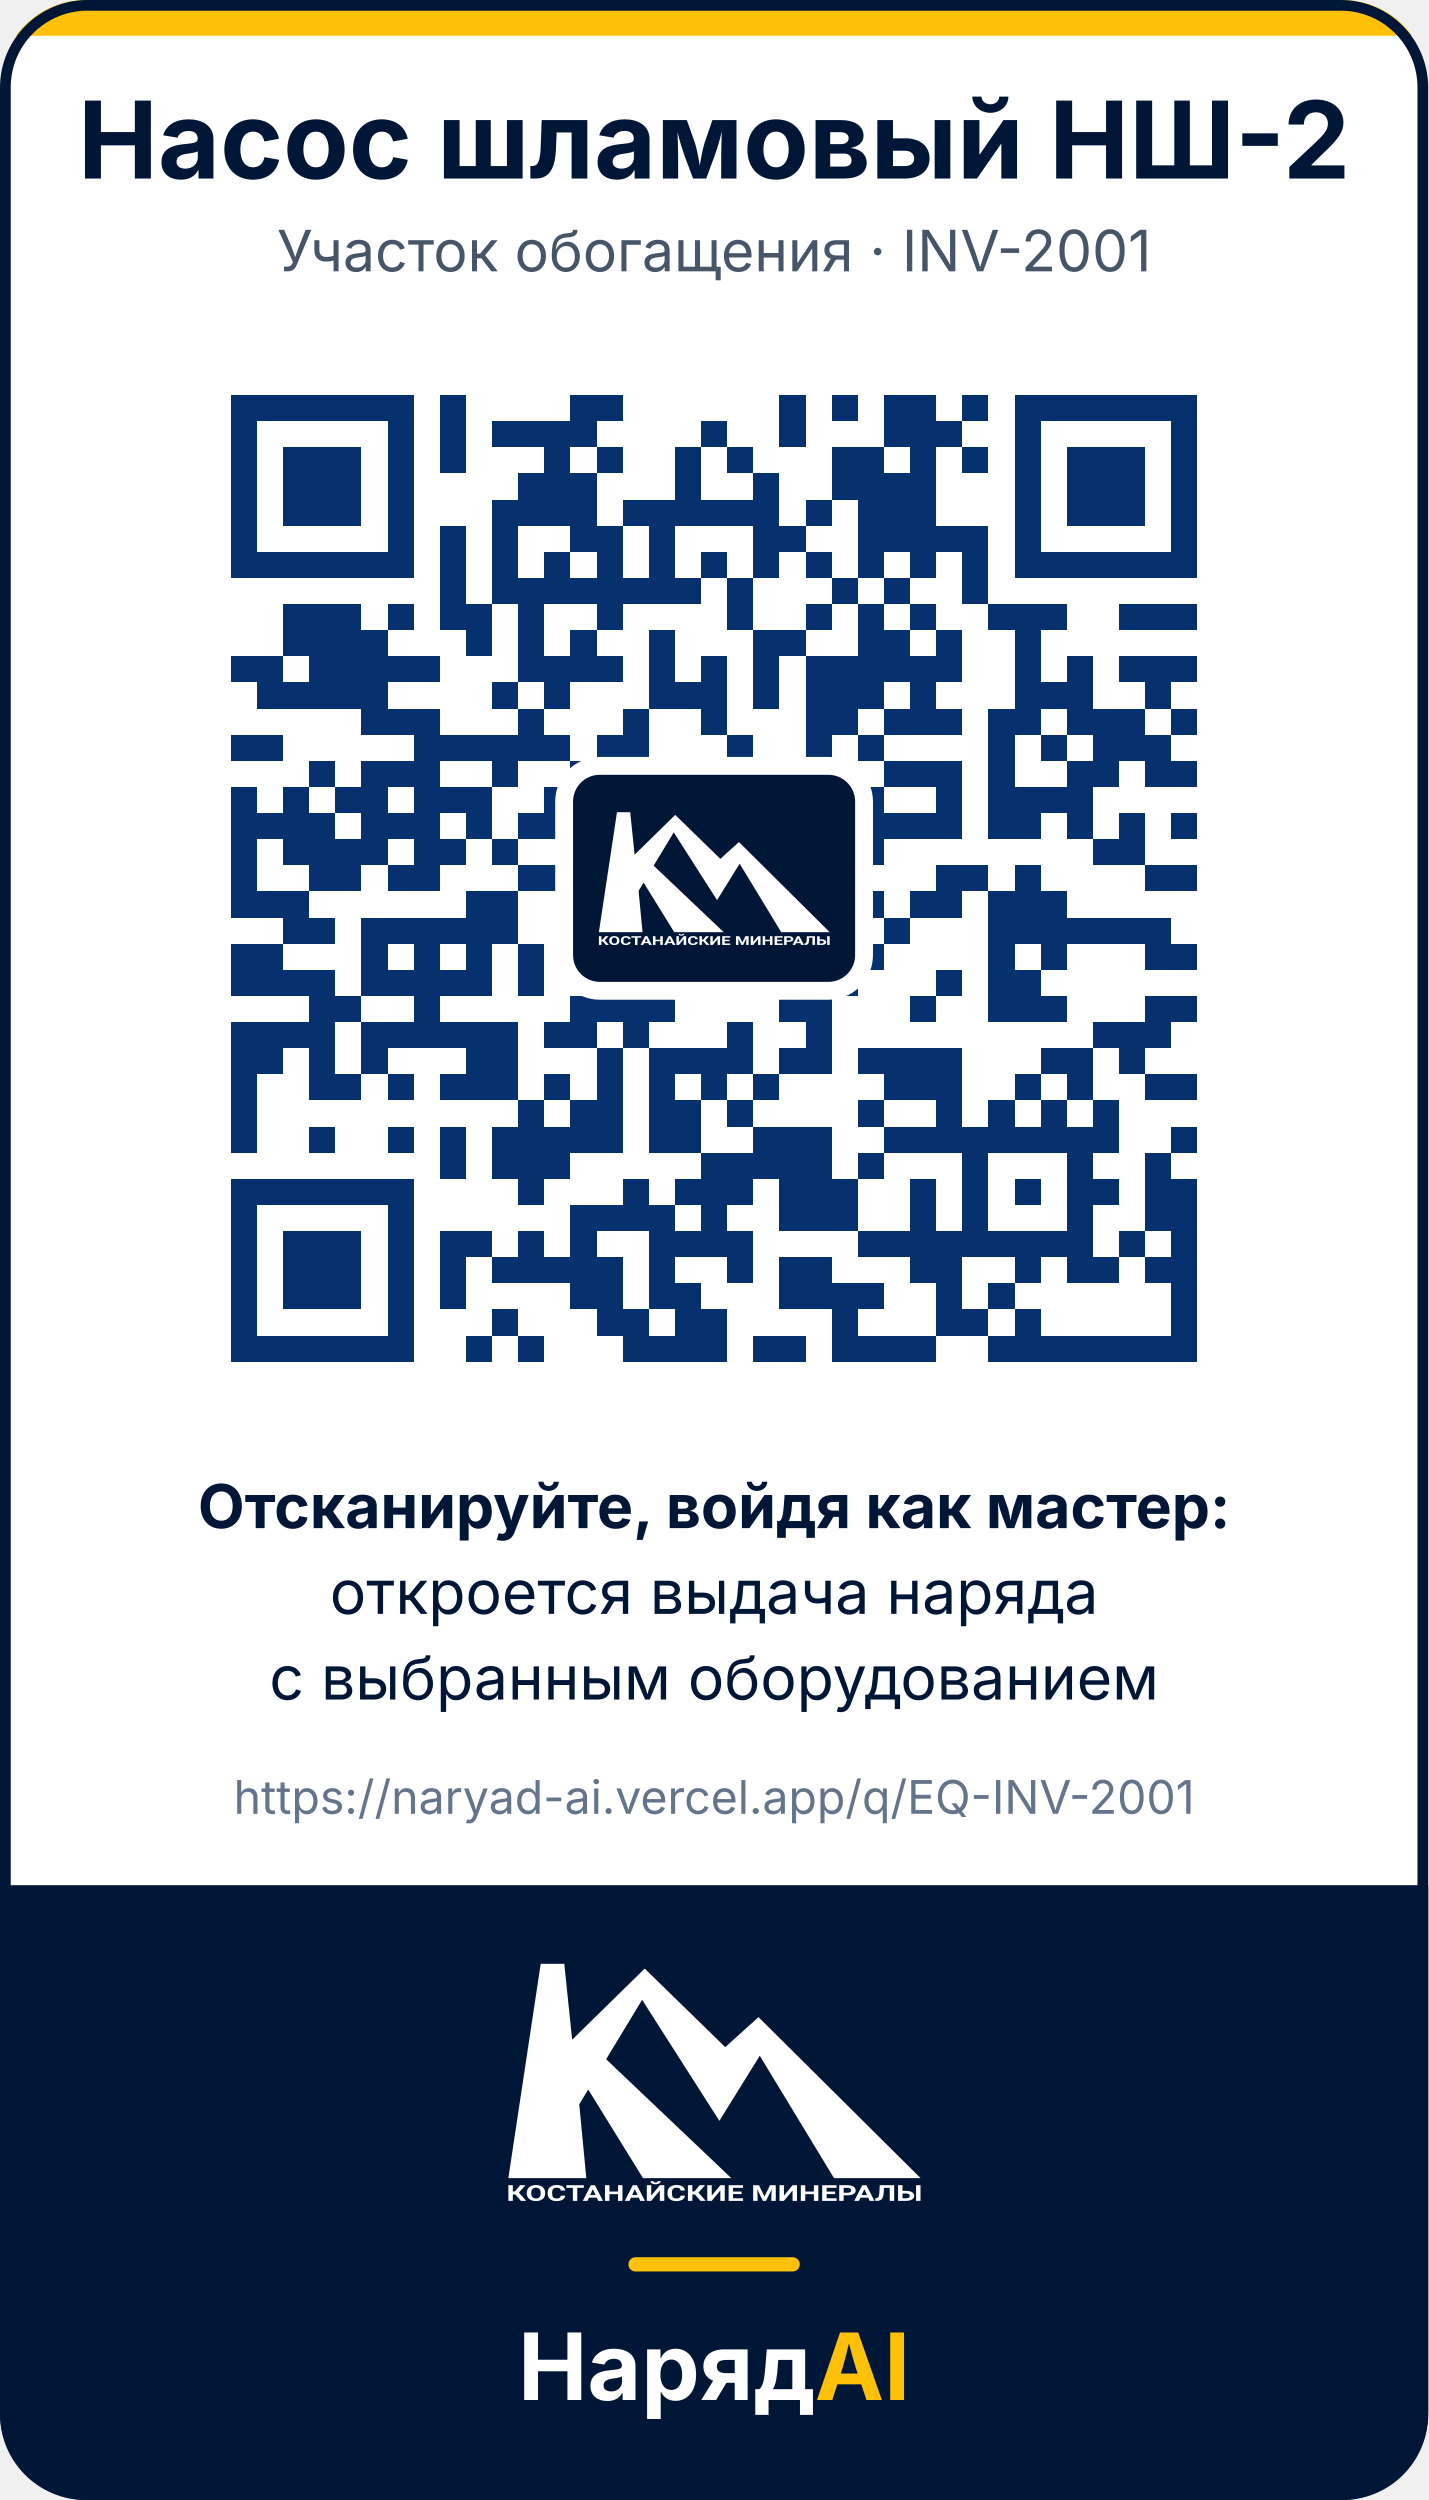
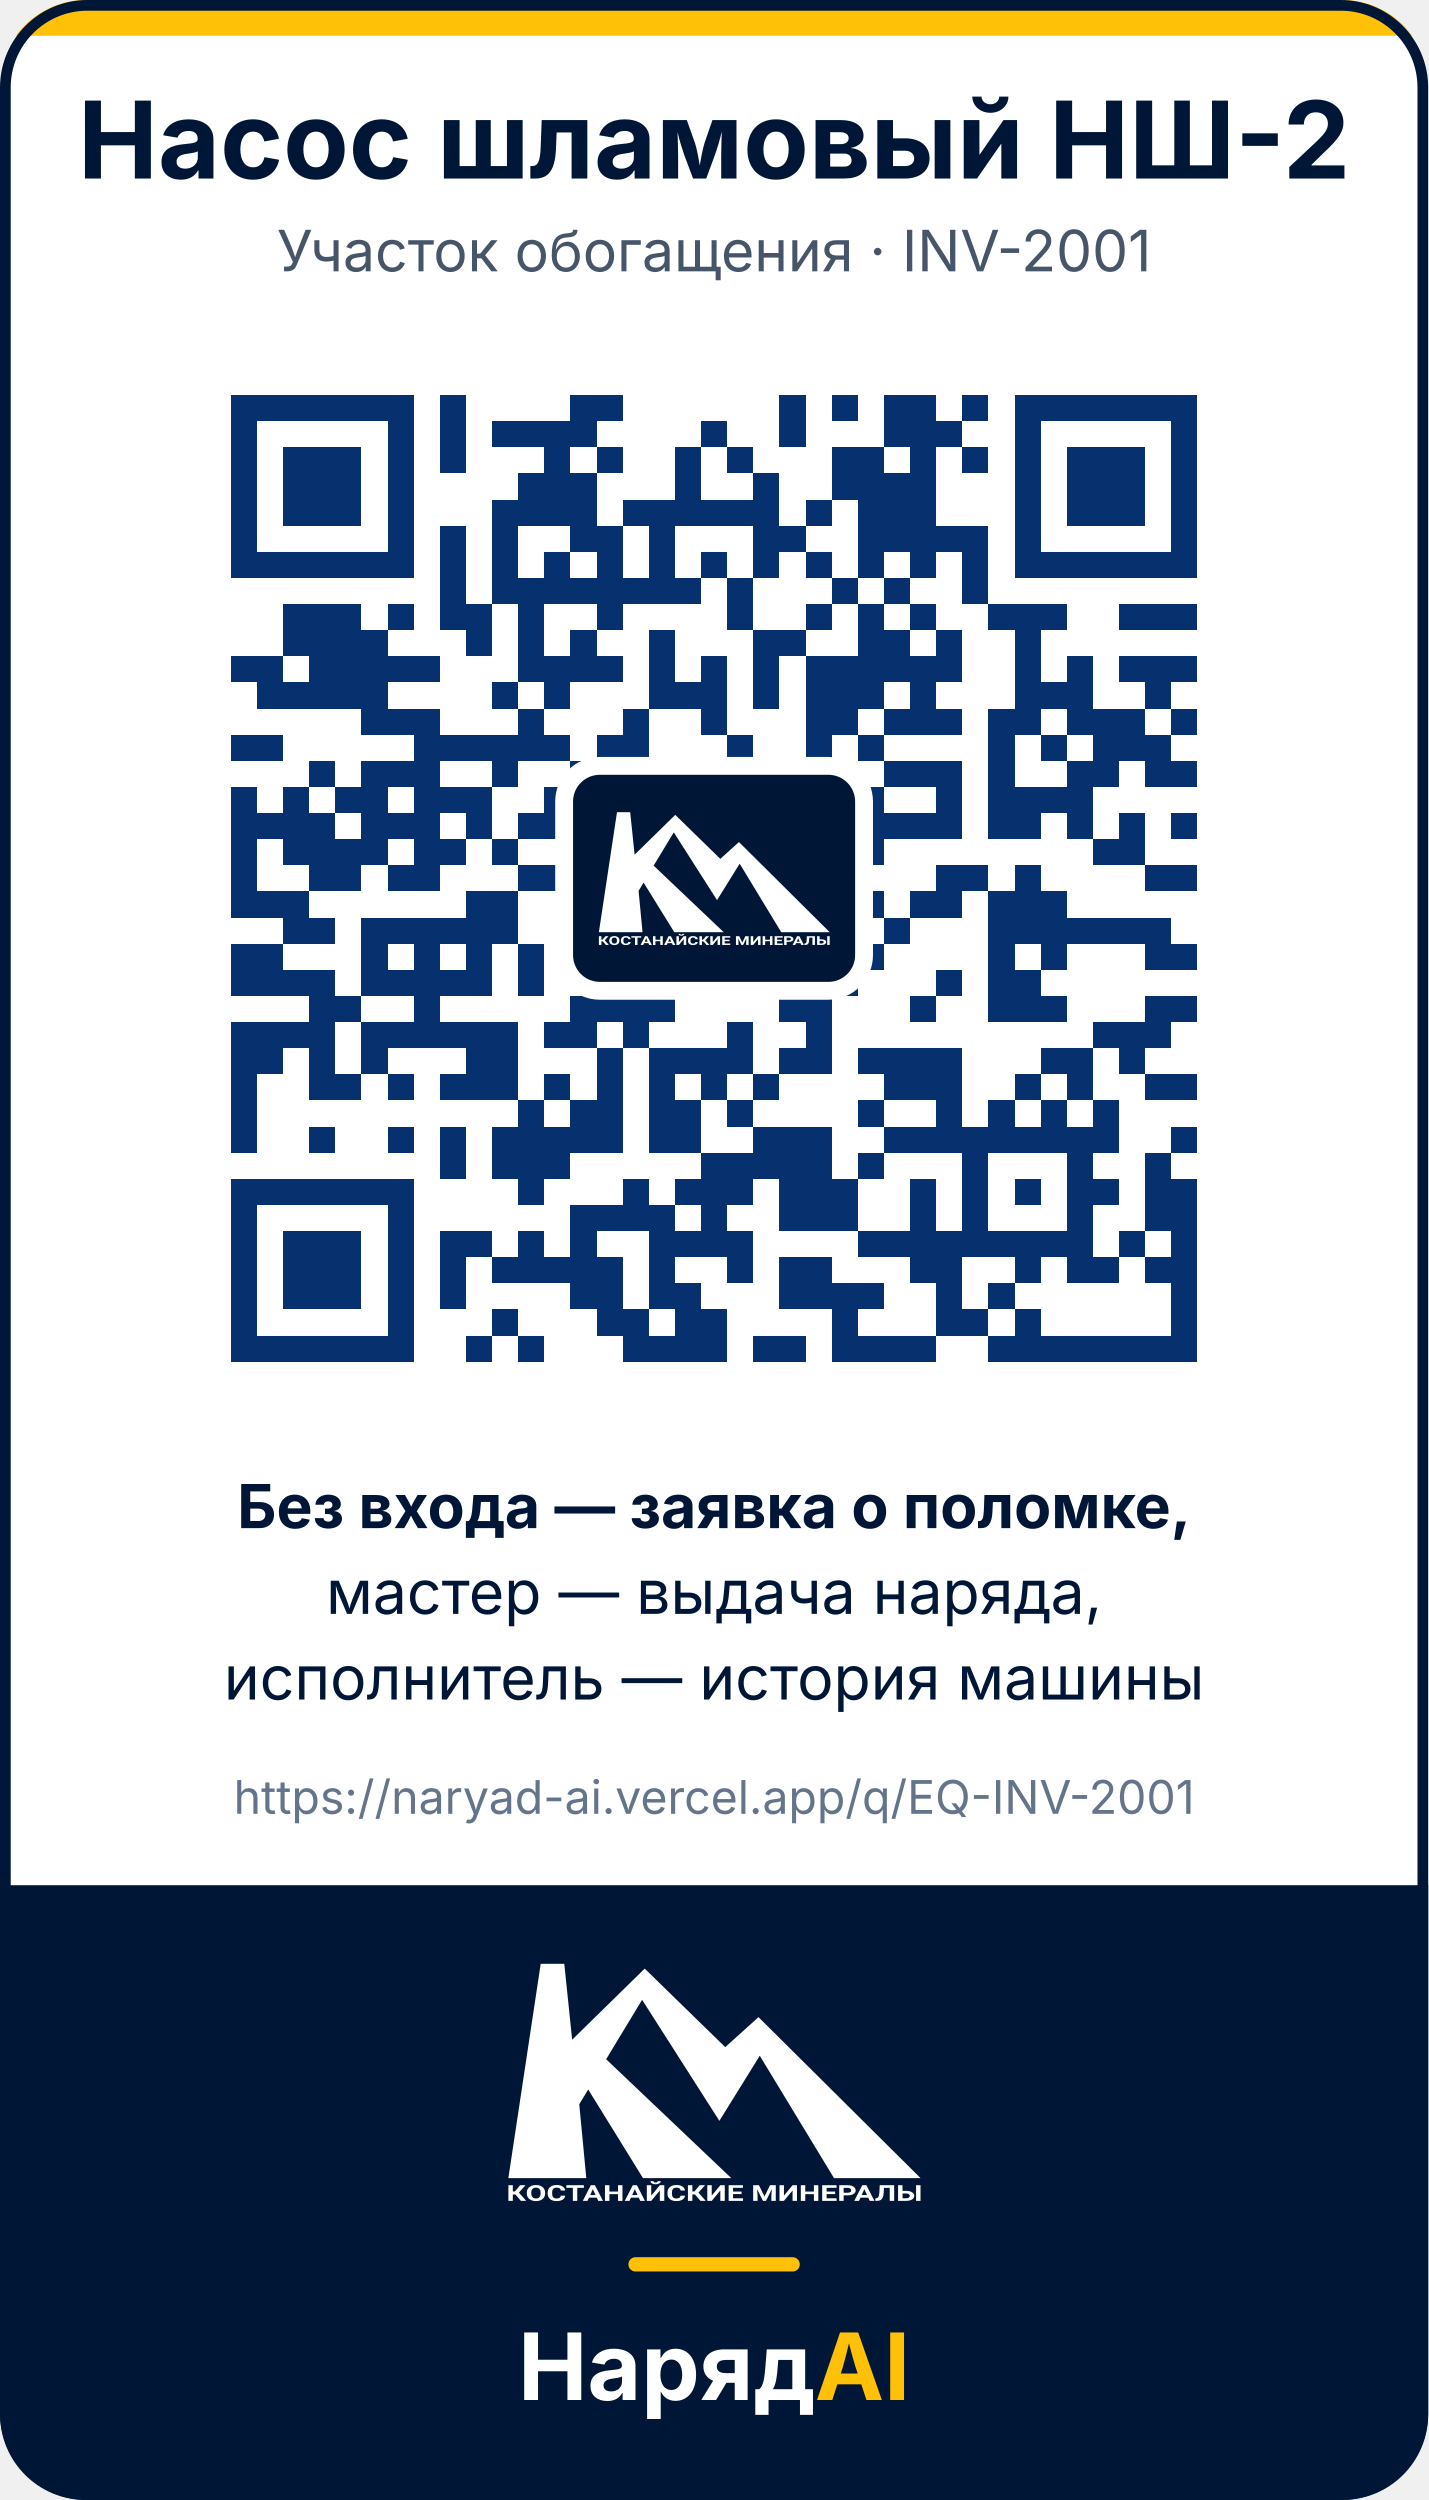
<svg xmlns="http://www.w3.org/2000/svg" width="400" height="700.189" viewBox="0 0 400 700.189" font-family="Inter, 'Segoe UI', Roboto, Arial, sans-serif">
  <defs>
    <clipPath id="card">
      <rect width="400" height="700.189" rx="24" />
    </clipPath>
  </defs>
  <rect width="400" height="700.189" rx="24" fill="#ffffff" />
  <rect width="400" height="10" fill="#ffc107" clip-path="url(#card)" />
  <text x="200" y="50" text-anchor="middle" font-size="30" font-weight="700" fill="#001636" font-family="Oswald, Inter, sans-serif">Насос шламовый НШ-2</text>
  <text x="200" y="76" text-anchor="middle" font-size="16" fill="#475569">Участок обогащения · INV-2001</text>
  <g transform="translate(50 96)">
    <rect width="300" height="300" fill="#ffffff" />
    <g transform="scale(7.317073) translate(2 2)" shape-rendering="crispEdges">
      <path d="M0 0h1v1h-1zM1 0h1v1h-1zM2 0h1v1h-1zM3 0h1v1h-1zM4 0h1v1h-1zM5 0h1v1h-1zM6 0h1v1h-1zM8 0h1v1h-1zM13 0h1v1h-1zM14 0h1v1h-1zM21 0h1v1h-1zM23 0h1v1h-1zM25 0h1v1h-1zM26 0h1v1h-1zM28 0h1v1h-1zM30 0h1v1h-1zM31 0h1v1h-1zM32 0h1v1h-1zM33 0h1v1h-1zM34 0h1v1h-1zM35 0h1v1h-1zM36 0h1v1h-1zM0 1h1v1h-1zM6 1h1v1h-1zM8 1h1v1h-1zM10 1h1v1h-1zM11 1h1v1h-1zM12 1h1v1h-1zM13 1h1v1h-1zM18 1h1v1h-1zM21 1h1v1h-1zM25 1h1v1h-1zM26 1h1v1h-1zM27 1h1v1h-1zM30 1h1v1h-1zM36 1h1v1h-1zM0 2h1v1h-1zM2 2h1v1h-1zM3 2h1v1h-1zM4 2h1v1h-1zM6 2h1v1h-1zM8 2h1v1h-1zM12 2h1v1h-1zM14 2h1v1h-1zM17 2h1v1h-1zM19 2h1v1h-1zM23 2h1v1h-1zM24 2h1v1h-1zM26 2h1v1h-1zM28 2h1v1h-1zM30 2h1v1h-1zM32 2h1v1h-1zM33 2h1v1h-1zM34 2h1v1h-1zM36 2h1v1h-1zM0 3h1v1h-1zM2 3h1v1h-1zM3 3h1v1h-1zM4 3h1v1h-1zM6 3h1v1h-1zM11 3h1v1h-1zM12 3h1v1h-1zM13 3h1v1h-1zM17 3h1v1h-1zM20 3h1v1h-1zM23 3h1v1h-1zM24 3h1v1h-1zM25 3h1v1h-1zM26 3h1v1h-1zM30 3h1v1h-1zM32 3h1v1h-1zM33 3h1v1h-1zM34 3h1v1h-1zM36 3h1v1h-1zM0 4h1v1h-1zM2 4h1v1h-1zM3 4h1v1h-1zM4 4h1v1h-1zM6 4h1v1h-1zM10 4h1v1h-1zM11 4h1v1h-1zM12 4h1v1h-1zM13 4h1v1h-1zM15 4h1v1h-1zM16 4h1v1h-1zM17 4h1v1h-1zM18 4h1v1h-1zM19 4h1v1h-1zM20 4h1v1h-1zM22 4h1v1h-1zM24 4h1v1h-1zM25 4h1v1h-1zM26 4h1v1h-1zM30 4h1v1h-1zM32 4h1v1h-1zM33 4h1v1h-1zM34 4h1v1h-1zM36 4h1v1h-1zM0 5h1v1h-1zM6 5h1v1h-1zM8 5h1v1h-1zM10 5h1v1h-1zM13 5h1v1h-1zM14 5h1v1h-1zM16 5h1v1h-1zM20 5h1v1h-1zM21 5h1v1h-1zM24 5h1v1h-1zM25 5h1v1h-1zM26 5h1v1h-1zM27 5h1v1h-1zM28 5h1v1h-1zM30 5h1v1h-1zM36 5h1v1h-1zM0 6h1v1h-1zM1 6h1v1h-1zM2 6h1v1h-1zM3 6h1v1h-1zM4 6h1v1h-1zM5 6h1v1h-1zM6 6h1v1h-1zM8 6h1v1h-1zM10 6h1v1h-1zM12 6h1v1h-1zM14 6h1v1h-1zM16 6h1v1h-1zM18 6h1v1h-1zM20 6h1v1h-1zM22 6h1v1h-1zM24 6h1v1h-1zM26 6h1v1h-1zM28 6h1v1h-1zM30 6h1v1h-1zM31 6h1v1h-1zM32 6h1v1h-1zM33 6h1v1h-1zM34 6h1v1h-1zM35 6h1v1h-1zM36 6h1v1h-1zM8 7h1v1h-1zM10 7h1v1h-1zM11 7h1v1h-1zM12 7h1v1h-1zM13 7h1v1h-1zM14 7h1v1h-1zM15 7h1v1h-1zM16 7h1v1h-1zM17 7h1v1h-1zM19 7h1v1h-1zM23 7h1v1h-1zM25 7h1v1h-1zM28 7h1v1h-1zM2 8h1v1h-1zM3 8h1v1h-1zM4 8h1v1h-1zM6 8h1v1h-1zM8 8h1v1h-1zM9 8h1v1h-1zM11 8h1v1h-1zM14 8h1v1h-1zM19 8h1v1h-1zM22 8h1v1h-1zM24 8h1v1h-1zM26 8h1v1h-1zM29 8h1v1h-1zM30 8h1v1h-1zM31 8h1v1h-1zM34 8h1v1h-1zM35 8h1v1h-1zM36 8h1v1h-1zM2 9h1v1h-1zM3 9h1v1h-1zM4 9h1v1h-1zM5 9h1v1h-1zM9 9h1v1h-1zM11 9h1v1h-1zM13 9h1v1h-1zM16 9h1v1h-1zM20 9h1v1h-1zM21 9h1v1h-1zM24 9h1v1h-1zM25 9h1v1h-1zM27 9h1v1h-1zM30 9h1v1h-1zM0 10h1v1h-1zM1 10h1v1h-1zM3 10h1v1h-1zM4 10h1v1h-1zM5 10h1v1h-1zM6 10h1v1h-1zM7 10h1v1h-1zM11 10h1v1h-1zM12 10h1v1h-1zM13 10h1v1h-1zM14 10h1v1h-1zM16 10h1v1h-1zM18 10h1v1h-1zM20 10h1v1h-1zM22 10h1v1h-1zM23 10h1v1h-1zM24 10h1v1h-1zM25 10h1v1h-1zM26 10h1v1h-1zM27 10h1v1h-1zM30 10h1v1h-1zM32 10h1v1h-1zM34 10h1v1h-1zM35 10h1v1h-1zM36 10h1v1h-1zM1 11h1v1h-1zM2 11h1v1h-1zM3 11h1v1h-1zM4 11h1v1h-1zM5 11h1v1h-1zM10 11h1v1h-1zM12 11h1v1h-1zM16 11h1v1h-1zM17 11h1v1h-1zM18 11h1v1h-1zM20 11h1v1h-1zM22 11h1v1h-1zM23 11h1v1h-1zM24 11h1v1h-1zM26 11h1v1h-1zM30 11h1v1h-1zM31 11h1v1h-1zM32 11h1v1h-1zM35 11h1v1h-1zM5 12h1v1h-1zM6 12h1v1h-1zM7 12h1v1h-1zM11 12h1v1h-1zM15 12h1v1h-1zM18 12h1v1h-1zM22 12h1v1h-1zM23 12h1v1h-1zM25 12h1v1h-1zM26 12h1v1h-1zM27 12h1v1h-1zM29 12h1v1h-1zM30 12h1v1h-1zM32 12h1v1h-1zM33 12h1v1h-1zM34 12h1v1h-1zM36 12h1v1h-1zM0 13h1v1h-1zM1 13h1v1h-1zM7 13h1v1h-1zM8 13h1v1h-1zM9 13h1v1h-1zM10 13h1v1h-1zM11 13h1v1h-1zM12 13h1v1h-1zM14 13h1v1h-1zM15 13h1v1h-1zM19 13h1v1h-1zM22 13h1v1h-1zM24 13h1v1h-1zM29 13h1v1h-1zM31 13h1v1h-1zM33 13h1v1h-1zM34 13h1v1h-1zM35 13h1v1h-1zM3 14h1v1h-1zM5 14h1v1h-1zM6 14h1v1h-1zM7 14h1v1h-1zM10 14h1v1h-1zM13 14h1v1h-1zM18 14h1v1h-1zM19 14h1v1h-1zM20 14h1v1h-1zM21 14h1v1h-1zM22 14h1v1h-1zM25 14h1v1h-1zM26 14h1v1h-1zM27 14h1v1h-1zM29 14h1v1h-1zM32 14h1v1h-1zM33 14h1v1h-1zM35 14h1v1h-1zM36 14h1v1h-1zM0 15h1v1h-1zM2 15h1v1h-1zM4 15h1v1h-1zM5 15h1v1h-1zM7 15h1v1h-1zM8 15h1v1h-1zM9 15h1v1h-1zM12 15h1v1h-1zM13 15h1v1h-1zM16 15h1v1h-1zM17 15h1v1h-1zM22 15h1v1h-1zM23 15h1v1h-1zM24 15h1v1h-1zM27 15h1v1h-1zM29 15h1v1h-1zM30 15h1v1h-1zM31 15h1v1h-1zM32 15h1v1h-1zM0 16h1v1h-1zM1 16h1v1h-1zM2 16h1v1h-1zM3 16h1v1h-1zM5 16h1v1h-1zM6 16h1v1h-1zM7 16h1v1h-1zM9 16h1v1h-1zM11 16h1v1h-1zM12 16h1v1h-1zM13 16h1v1h-1zM15 16h1v1h-1zM16 16h1v1h-1zM19 16h1v1h-1zM20 16h1v1h-1zM21 16h1v1h-1zM24 16h1v1h-1zM25 16h1v1h-1zM26 16h1v1h-1zM27 16h1v1h-1zM29 16h1v1h-1zM30 16h1v1h-1zM32 16h1v1h-1zM34 16h1v1h-1zM36 16h1v1h-1zM0 17h1v1h-1zM2 17h1v1h-1zM3 17h1v1h-1zM4 17h1v1h-1zM5 17h1v1h-1zM7 17h1v1h-1zM8 17h1v1h-1zM10 17h1v1h-1zM15 17h1v1h-1zM16 17h1v1h-1zM17 17h1v1h-1zM20 17h1v1h-1zM22 17h1v1h-1zM24 17h1v1h-1zM33 17h1v1h-1zM34 17h1v1h-1zM0 18h1v1h-1zM3 18h1v1h-1zM4 18h1v1h-1zM6 18h1v1h-1zM7 18h1v1h-1zM11 18h1v1h-1zM12 18h1v1h-1zM13 18h1v1h-1zM16 18h1v1h-1zM22 18h1v1h-1zM27 18h1v1h-1zM28 18h1v1h-1zM30 18h1v1h-1zM35 18h1v1h-1zM36 18h1v1h-1zM0 19h1v1h-1zM1 19h1v1h-1zM2 19h1v1h-1zM9 19h1v1h-1zM10 19h1v1h-1zM14 19h1v1h-1zM16 19h1v1h-1zM19 19h1v1h-1zM20 19h1v1h-1zM22 19h1v1h-1zM24 19h1v1h-1zM26 19h1v1h-1zM27 19h1v1h-1zM29 19h1v1h-1zM30 19h1v1h-1zM31 19h1v1h-1zM2 20h1v1h-1zM3 20h1v1h-1zM5 20h1v1h-1zM6 20h1v1h-1zM7 20h1v1h-1zM8 20h1v1h-1zM9 20h1v1h-1zM10 20h1v1h-1zM13 20h1v1h-1zM14 20h1v1h-1zM17 20h1v1h-1zM18 20h1v1h-1zM20 20h1v1h-1zM21 20h1v1h-1zM23 20h1v1h-1zM25 20h1v1h-1zM29 20h1v1h-1zM30 20h1v1h-1zM31 20h1v1h-1zM32 20h1v1h-1zM33 20h1v1h-1zM34 20h1v1h-1zM35 20h1v1h-1zM0 21h1v1h-1zM1 21h1v1h-1zM5 21h1v1h-1zM7 21h1v1h-1zM9 21h1v1h-1zM11 21h1v1h-1zM15 21h1v1h-1zM16 21h1v1h-1zM17 21h1v1h-1zM19 21h1v1h-1zM20 21h1v1h-1zM24 21h1v1h-1zM29 21h1v1h-1zM31 21h1v1h-1zM35 21h1v1h-1zM36 21h1v1h-1zM0 22h1v1h-1zM1 22h1v1h-1zM2 22h1v1h-1zM3 22h1v1h-1zM5 22h1v1h-1zM6 22h1v1h-1zM7 22h1v1h-1zM8 22h1v1h-1zM9 22h1v1h-1zM11 22h1v1h-1zM16 22h1v1h-1zM18 22h1v1h-1zM20 22h1v1h-1zM21 22h1v1h-1zM23 22h1v1h-1zM27 22h1v1h-1zM29 22h1v1h-1zM30 22h1v1h-1zM3 23h1v1h-1zM4 23h1v1h-1zM7 23h1v1h-1zM13 23h1v1h-1zM14 23h1v1h-1zM15 23h1v1h-1zM16 23h1v1h-1zM21 23h1v1h-1zM22 23h1v1h-1zM26 23h1v1h-1zM29 23h1v1h-1zM30 23h1v1h-1zM31 23h1v1h-1zM35 23h1v1h-1zM36 23h1v1h-1zM0 24h1v1h-1zM1 24h1v1h-1zM2 24h1v1h-1zM3 24h1v1h-1zM5 24h1v1h-1zM6 24h1v1h-1zM7 24h1v1h-1zM8 24h1v1h-1zM9 24h1v1h-1zM10 24h1v1h-1zM12 24h1v1h-1zM13 24h1v1h-1zM15 24h1v1h-1zM19 24h1v1h-1zM22 24h1v1h-1zM33 24h1v1h-1zM34 24h1v1h-1zM35 24h1v1h-1zM0 25h1v1h-1zM1 25h1v1h-1zM3 25h1v1h-1zM5 25h1v1h-1zM9 25h1v1h-1zM10 25h1v1h-1zM14 25h1v1h-1zM16 25h1v1h-1zM17 25h1v1h-1zM18 25h1v1h-1zM19 25h1v1h-1zM21 25h1v1h-1zM22 25h1v1h-1zM24 25h1v1h-1zM25 25h1v1h-1zM26 25h1v1h-1zM27 25h1v1h-1zM31 25h1v1h-1zM32 25h1v1h-1zM34 25h1v1h-1zM0 26h1v1h-1zM3 26h1v1h-1zM4 26h1v1h-1zM6 26h1v1h-1zM8 26h1v1h-1zM9 26h1v1h-1zM10 26h1v1h-1zM12 26h1v1h-1zM14 26h1v1h-1zM16 26h1v1h-1zM18 26h1v1h-1zM20 26h1v1h-1zM25 26h1v1h-1zM26 26h1v1h-1zM27 26h1v1h-1zM30 26h1v1h-1zM32 26h1v1h-1zM35 26h1v1h-1zM36 26h1v1h-1zM0 27h1v1h-1zM11 27h1v1h-1zM13 27h1v1h-1zM14 27h1v1h-1zM16 27h1v1h-1zM17 27h1v1h-1zM19 27h1v1h-1zM24 27h1v1h-1zM27 27h1v1h-1zM29 27h1v1h-1zM31 27h1v1h-1zM33 27h1v1h-1zM0 28h1v1h-1zM3 28h1v1h-1zM6 28h1v1h-1zM8 28h1v1h-1zM10 28h1v1h-1zM11 28h1v1h-1zM12 28h1v1h-1zM13 28h1v1h-1zM14 28h1v1h-1zM16 28h1v1h-1zM17 28h1v1h-1zM20 28h1v1h-1zM21 28h1v1h-1zM22 28h1v1h-1zM25 28h1v1h-1zM26 28h1v1h-1zM27 28h1v1h-1zM28 28h1v1h-1zM29 28h1v1h-1zM30 28h1v1h-1zM31 28h1v1h-1zM32 28h1v1h-1zM33 28h1v1h-1zM36 28h1v1h-1zM8 29h1v1h-1zM10 29h1v1h-1zM11 29h1v1h-1zM12 29h1v1h-1zM18 29h1v1h-1zM19 29h1v1h-1zM20 29h1v1h-1zM21 29h1v1h-1zM22 29h1v1h-1zM24 29h1v1h-1zM28 29h1v1h-1zM32 29h1v1h-1zM35 29h1v1h-1zM0 30h1v1h-1zM1 30h1v1h-1zM2 30h1v1h-1zM3 30h1v1h-1zM4 30h1v1h-1zM5 30h1v1h-1zM6 30h1v1h-1zM11 30h1v1h-1zM15 30h1v1h-1zM17 30h1v1h-1zM18 30h1v1h-1zM19 30h1v1h-1zM21 30h1v1h-1zM22 30h1v1h-1zM23 30h1v1h-1zM26 30h1v1h-1zM28 30h1v1h-1zM30 30h1v1h-1zM32 30h1v1h-1zM33 30h1v1h-1zM35 30h1v1h-1zM36 30h1v1h-1zM0 31h1v1h-1zM6 31h1v1h-1zM13 31h1v1h-1zM14 31h1v1h-1zM15 31h1v1h-1zM16 31h1v1h-1zM18 31h1v1h-1zM21 31h1v1h-1zM22 31h1v1h-1zM23 31h1v1h-1zM26 31h1v1h-1zM28 31h1v1h-1zM32 31h1v1h-1zM35 31h1v1h-1zM36 31h1v1h-1zM0 32h1v1h-1zM2 32h1v1h-1zM3 32h1v1h-1zM4 32h1v1h-1zM6 32h1v1h-1zM8 32h1v1h-1zM9 32h1v1h-1zM11 32h1v1h-1zM13 32h1v1h-1zM16 32h1v1h-1zM17 32h1v1h-1zM18 32h1v1h-1zM19 32h1v1h-1zM24 32h1v1h-1zM25 32h1v1h-1zM26 32h1v1h-1zM27 32h1v1h-1zM28 32h1v1h-1zM29 32h1v1h-1zM30 32h1v1h-1zM31 32h1v1h-1zM32 32h1v1h-1zM34 32h1v1h-1zM36 32h1v1h-1zM0 33h1v1h-1zM2 33h1v1h-1zM3 33h1v1h-1zM4 33h1v1h-1zM6 33h1v1h-1zM8 33h1v1h-1zM10 33h1v1h-1zM11 33h1v1h-1zM12 33h1v1h-1zM13 33h1v1h-1zM14 33h1v1h-1zM16 33h1v1h-1zM19 33h1v1h-1zM21 33h1v1h-1zM22 33h1v1h-1zM26 33h1v1h-1zM27 33h1v1h-1zM30 33h1v1h-1zM32 33h1v1h-1zM33 33h1v1h-1zM35 33h1v1h-1zM36 33h1v1h-1zM0 34h1v1h-1zM2 34h1v1h-1zM3 34h1v1h-1zM4 34h1v1h-1zM6 34h1v1h-1zM8 34h1v1h-1zM13 34h1v1h-1zM14 34h1v1h-1zM16 34h1v1h-1zM17 34h1v1h-1zM21 34h1v1h-1zM22 34h1v1h-1zM23 34h1v1h-1zM24 34h1v1h-1zM27 34h1v1h-1zM29 34h1v1h-1zM36 34h1v1h-1zM0 35h1v1h-1zM6 35h1v1h-1zM10 35h1v1h-1zM14 35h1v1h-1zM15 35h1v1h-1zM17 35h1v1h-1zM18 35h1v1h-1zM23 35h1v1h-1zM27 35h1v1h-1zM28 35h1v1h-1zM30 35h1v1h-1zM36 35h1v1h-1zM0 36h1v1h-1zM1 36h1v1h-1zM2 36h1v1h-1zM3 36h1v1h-1zM4 36h1v1h-1zM5 36h1v1h-1zM6 36h1v1h-1zM9 36h1v1h-1zM11 36h1v1h-1zM15 36h1v1h-1zM16 36h1v1h-1zM17 36h1v1h-1zM18 36h1v1h-1zM20 36h1v1h-1zM21 36h1v1h-1zM23 36h1v1h-1zM24 36h1v1h-1zM25 36h1v1h-1zM26 36h1v1h-1zM29 36h1v1h-1zM30 36h1v1h-1zM31 36h1v1h-1zM32 36h1v1h-1zM33 36h1v1h-1zM34 36h1v1h-1zM35 36h1v1h-1zM36 36h1v1h-1z" fill="#07316e" />
    </g>
    <rect x="108" y="118.5" width="84" height="63" rx="10" fill="#001636" stroke="#ffffff" stroke-width="5" />
    <g transform="translate(116.4 130.3472) scale(0.6339623) translate(-10 -9)">
      <path d="M12.101 63.8L20.103 10.781H25.938L27.885 29.555L45.833 11.965L65.755 31.395L73.983 23.973L114.081 63.8H92.67L74.299 33.524L64.307 49.628L45.19 19.686L36.293 34.39L67.25 63.8H45.411L31.855 41.874L29.64 45.525L31.383 63.8H12.101Z" fill="white" />
      <path d="M13.84 67.848H13.206V69.432H12.11V65.555H13.206V67.106H13.708L15.008 65.555H16.344L14.704 67.389L16.516 69.429H15.209L13.84 67.844V67.848Z" fill="white" />
      <path d="M21.195 67.582C21.195 67.963 21.103 68.297 20.918 68.586C20.733 68.874 20.469 69.094 20.122 69.252C19.779 69.409 19.383 69.484 18.938 69.484C18.492 69.484 18.103 69.406 17.756 69.252C17.41 69.097 17.143 68.878 16.951 68.589C16.76 68.304 16.664 67.972 16.664 67.602V67.412C16.664 67.031 16.76 66.693 16.948 66.405C17.136 66.116 17.403 65.893 17.747 65.736C18.09 65.581 18.486 65.503 18.928 65.503C19.37 65.503 19.766 65.581 20.109 65.736C20.453 65.89 20.72 66.113 20.908 66.405C21.096 66.693 21.192 67.031 21.192 67.408V67.582H21.195ZM20.083 67.405C20.083 66.998 19.984 66.69 19.783 66.48C19.581 66.27 19.297 66.162 18.928 66.162C18.558 66.162 18.278 66.267 18.076 66.474C17.875 66.683 17.776 66.988 17.773 67.392V67.582C17.773 67.979 17.872 68.284 18.073 68.504C18.274 68.724 18.562 68.832 18.934 68.832C19.307 68.832 19.585 68.727 19.783 68.517C19.981 68.307 20.08 67.999 20.083 67.599V67.408V67.405Z" fill="white" />
      <path d="M26.165 68.14C26.122 68.556 25.911 68.884 25.531 69.124C25.148 69.363 24.647 69.484 24.023 69.484C23.34 69.484 22.805 69.317 22.413 68.983C22.023 68.648 21.825 68.189 21.825 67.605V67.369C21.825 66.995 21.914 66.667 22.096 66.385C22.277 66.1 22.535 65.883 22.868 65.732C23.201 65.581 23.591 65.506 24.036 65.506C24.65 65.506 25.145 65.627 25.518 65.867C25.894 66.106 26.109 66.444 26.168 66.877H25.072C25.046 66.628 24.95 66.444 24.785 66.332C24.62 66.221 24.369 66.162 24.036 66.162C23.67 66.162 23.396 66.257 23.215 66.447C23.033 66.638 22.941 66.933 22.934 67.336V67.628C22.934 68.048 23.02 68.353 23.195 68.546C23.37 68.74 23.643 68.835 24.02 68.835C24.36 68.835 24.61 68.779 24.779 68.665C24.947 68.553 25.043 68.379 25.066 68.143H26.161L26.165 68.14Z" fill="white" />
      <path d="M30.782 66.201H29.152V69.429H28.056V66.201H26.449V65.555H30.782V66.201Z" fill="white" />
      <path d="M33.972 68.632H32.052L31.685 69.429H30.52L32.501 65.552H33.517L35.507 69.429H34.342L33.972 68.632ZM32.345 67.986H33.675L33.005 66.536L32.345 67.986Z" fill="white" />
      <path d="M40.332 69.432H39.236V67.772H37.098V69.432H36.002V65.555H37.098V67.126H39.236V65.555H40.332V69.432Z" fill="white" />
      <path d="M44.358 68.632H42.438L42.071 69.429H40.906L42.886 65.552H43.903L45.893 69.429H44.728L44.358 68.632ZM42.731 67.986H44.061L43.391 66.536L42.731 67.986Z" fill="white" />
      <path d="M49.579 65.555H50.678V69.432H49.579V66.857L47.45 69.432H46.355V65.555H47.45V68.133L49.579 65.555ZM49.79 64.538C49.79 64.775 49.674 64.965 49.44 65.109C49.206 65.253 48.902 65.326 48.526 65.326C48.15 65.326 47.843 65.253 47.612 65.112C47.381 64.968 47.262 64.778 47.262 64.538H48.011C48.011 64.65 48.057 64.735 48.15 64.797C48.242 64.86 48.367 64.889 48.529 64.889C48.691 64.889 48.813 64.86 48.902 64.797C48.991 64.735 49.037 64.65 49.037 64.538H49.793H49.79Z" fill="white" />
      <path d="M55.802 68.14C55.76 68.556 55.548 68.884 55.169 69.124C54.786 69.363 54.284 69.484 53.661 69.484C52.978 69.484 52.443 69.317 52.05 68.983C51.661 68.648 51.463 68.189 51.463 67.605V67.369C51.463 66.995 51.552 66.667 51.733 66.385C51.915 66.1 52.172 65.883 52.506 65.732C52.839 65.581 53.228 65.506 53.674 65.506C54.288 65.506 54.783 65.627 55.156 65.867C55.532 66.106 55.746 66.444 55.806 66.877H54.71C54.684 66.628 54.588 66.444 54.423 66.332C54.258 66.221 54.007 66.162 53.674 66.162C53.308 66.162 53.034 66.257 52.852 66.447C52.671 66.638 52.578 66.933 52.572 67.336V67.628C52.572 68.048 52.657 68.353 52.832 68.546C53.007 68.74 53.281 68.835 53.657 68.835C53.997 68.835 54.248 68.779 54.416 68.665C54.585 68.553 54.68 68.379 54.703 68.143H55.799L55.802 68.14Z" fill="white" />
      <path d="M58.258 67.848H57.624V69.432H56.528V65.555H57.624V67.106H58.126L59.426 65.555H60.762L59.122 67.389L60.934 69.429H59.627L58.258 67.844V67.848Z" fill="white" />
      <path d="M64.544 65.555H65.643V69.432H64.544V66.857L62.416 69.432H61.32V65.555H62.416V68.133L64.544 65.555Z" fill="white" />
      <path d="M69.795 67.749H67.689V68.789H70.158V69.432H66.594V65.555H70.151V66.201H67.689V67.126H69.795V67.753V67.749Z" fill="white" />
      <path d="M74.098 65.555L75.464 68.366L76.824 65.555H78.263V69.432H77.164V68.373L77.273 66.542L75.837 69.432H75.085L73.653 66.546L73.762 68.373V69.432H72.666V65.555H74.098Z" fill="white" />
      <path d="M82.411 65.555H83.51V69.432H82.411V66.857L80.282 69.432H79.186V65.555H80.282V68.133L82.411 65.555Z" fill="white" />
      <path d="M88.787 69.432H87.691V67.772H85.553V69.432H84.457V65.555H85.553V67.126H87.691V65.555H88.787V69.432Z" fill="white" />
      <path d="M92.944 67.749H90.839V68.789H93.307V69.432H89.743V65.555H93.301V66.201H90.839V67.126H92.944V67.753V67.749Z" fill="white" />
      <path d="M95.05 68.064V69.429H93.954V65.552H96.03C96.429 65.552 96.779 65.604 97.082 65.713C97.386 65.817 97.62 65.972 97.782 66.165C97.944 66.362 98.026 66.585 98.026 66.834C98.026 67.215 97.848 67.513 97.492 67.733C97.135 67.953 96.64 68.061 96.01 68.061H95.05V68.064ZM95.05 67.418H96.03C96.32 67.418 96.541 67.369 96.693 67.27C96.845 67.172 96.921 67.028 96.921 66.844C96.921 66.66 96.845 66.5 96.69 66.385C96.535 66.267 96.323 66.208 96.053 66.204H95.05V67.421V67.418Z" fill="white" />
      <path d="M101.131 68.632H99.211L98.845 69.429H97.68L99.66 65.552H100.676L102.666 69.429H101.501L101.131 68.632ZM99.505 67.986H100.835L100.165 66.536L99.505 67.986Z" fill="white" />
      <path d="M107.55 65.555V69.432H106.451V66.204H105.032L104.943 67.572C104.907 68.035 104.827 68.395 104.702 68.661C104.577 68.927 104.395 69.12 104.157 69.245C103.92 69.37 103.593 69.432 103.177 69.432H102.894V68.789L103.075 68.776C103.349 68.75 103.547 68.635 103.666 68.428C103.785 68.225 103.857 67.858 103.89 67.333L103.983 65.555H107.547H107.55Z" fill="white" />
      <path d="M109.622 66.952H110.477C111.104 66.952 111.599 67.064 111.965 67.284C112.331 67.503 112.516 67.802 112.516 68.176C112.516 68.55 112.335 68.855 111.968 69.081C111.605 69.311 111.12 69.425 110.516 69.429H108.517V65.552H109.619V66.949L109.622 66.952ZM109.622 67.595V68.789H110.497C110.777 68.789 111.002 68.733 111.167 68.622C111.335 68.51 111.417 68.359 111.417 68.172C111.417 67.995 111.338 67.858 111.176 67.756C111.018 67.654 110.797 67.602 110.52 67.599H109.622V67.595ZM114.067 69.432H112.972V65.555H114.067V69.432Z" fill="white" />
    </g>
  </g>
-   <text x="200" y="428" text-anchor="middle" font-size="17" font-weight="700" fill="#001636">Отсканируйте, войдя как мастер:</text>
-   <text x="200" y="452" text-anchor="middle" font-size="17" font-weight="400" fill="#001636">откроется выдача наряда</text>
-   <text x="200" y="476" text-anchor="middle" font-size="17" font-weight="400" fill="#001636">с выбранным оборудованием</text>
+   <text x="200" y="428" text-anchor="middle" font-size="17" font-weight="700" fill="#001636">Без входа — заявка о поломке,</text>
+   <text x="200" y="452" text-anchor="middle" font-size="17" font-weight="400" fill="#001636">мастер — выдача наряда,</text>
+   <text x="200" y="476" text-anchor="middle" font-size="17" font-weight="400" fill="#001636">исполнитель — история машины</text>
  <text x="200" y="508" text-anchor="middle" font-size="13" fill="#64748b">https://naryad-ai.vercel.app/q/EQ-INV-2001</text>
  <rect y="528" width="400" height="172.189" fill="#001636" clip-path="url(#card)" />
  <g transform="translate(140 548) scale(1.132075) translate(-10 -9)">
    <path d="M12.101 63.8L20.103 10.781H25.938L27.885 29.555L45.833 11.965L65.755 31.395L73.983 23.973L114.081 63.8H92.67L74.299 33.524L64.307 49.628L45.19 19.686L36.293 34.39L67.25 63.8H45.411L31.855 41.874L29.64 45.525L31.383 63.8H12.101Z" fill="white" />
    <path d="M13.84 67.848H13.206V69.432H12.11V65.555H13.206V67.106H13.708L15.008 65.555H16.344L14.704 67.389L16.516 69.429H15.209L13.84 67.844V67.848Z" fill="white" />
    <path d="M21.195 67.582C21.195 67.963 21.103 68.297 20.918 68.586C20.733 68.874 20.469 69.094 20.122 69.252C19.779 69.409 19.383 69.484 18.938 69.484C18.492 69.484 18.103 69.406 17.756 69.252C17.41 69.097 17.143 68.878 16.951 68.589C16.76 68.304 16.664 67.972 16.664 67.602V67.412C16.664 67.031 16.76 66.693 16.948 66.405C17.136 66.116 17.403 65.893 17.747 65.736C18.09 65.581 18.486 65.503 18.928 65.503C19.37 65.503 19.766 65.581 20.109 65.736C20.453 65.89 20.72 66.113 20.908 66.405C21.096 66.693 21.192 67.031 21.192 67.408V67.582H21.195ZM20.083 67.405C20.083 66.998 19.984 66.69 19.783 66.48C19.581 66.27 19.297 66.162 18.928 66.162C18.558 66.162 18.278 66.267 18.076 66.474C17.875 66.683 17.776 66.988 17.773 67.392V67.582C17.773 67.979 17.872 68.284 18.073 68.504C18.274 68.724 18.562 68.832 18.934 68.832C19.307 68.832 19.585 68.727 19.783 68.517C19.981 68.307 20.08 67.999 20.083 67.599V67.408V67.405Z" fill="white" />
    <path d="M26.165 68.14C26.122 68.556 25.911 68.884 25.531 69.124C25.148 69.363 24.647 69.484 24.023 69.484C23.34 69.484 22.805 69.317 22.413 68.983C22.023 68.648 21.825 68.189 21.825 67.605V67.369C21.825 66.995 21.914 66.667 22.096 66.385C22.277 66.1 22.535 65.883 22.868 65.732C23.201 65.581 23.591 65.506 24.036 65.506C24.65 65.506 25.145 65.627 25.518 65.867C25.894 66.106 26.109 66.444 26.168 66.877H25.072C25.046 66.628 24.95 66.444 24.785 66.332C24.62 66.221 24.369 66.162 24.036 66.162C23.67 66.162 23.396 66.257 23.215 66.447C23.033 66.638 22.941 66.933 22.934 67.336V67.628C22.934 68.048 23.02 68.353 23.195 68.546C23.37 68.74 23.643 68.835 24.02 68.835C24.36 68.835 24.61 68.779 24.779 68.665C24.947 68.553 25.043 68.379 25.066 68.143H26.161L26.165 68.14Z" fill="white" />
    <path d="M30.782 66.201H29.152V69.429H28.056V66.201H26.449V65.555H30.782V66.201Z" fill="white" />
    <path d="M33.972 68.632H32.052L31.685 69.429H30.52L32.501 65.552H33.517L35.507 69.429H34.342L33.972 68.632ZM32.345 67.986H33.675L33.005 66.536L32.345 67.986Z" fill="white" />
    <path d="M40.332 69.432H39.236V67.772H37.098V69.432H36.002V65.555H37.098V67.126H39.236V65.555H40.332V69.432Z" fill="white" />
    <path d="M44.358 68.632H42.438L42.071 69.429H40.906L42.886 65.552H43.903L45.893 69.429H44.728L44.358 68.632ZM42.731 67.986H44.061L43.391 66.536L42.731 67.986Z" fill="white" />
    <path d="M49.579 65.555H50.678V69.432H49.579V66.857L47.45 69.432H46.355V65.555H47.45V68.133L49.579 65.555ZM49.79 64.538C49.79 64.775 49.674 64.965 49.44 65.109C49.206 65.253 48.902 65.326 48.526 65.326C48.15 65.326 47.843 65.253 47.612 65.112C47.381 64.968 47.262 64.778 47.262 64.538H48.011C48.011 64.65 48.057 64.735 48.15 64.797C48.242 64.86 48.367 64.889 48.529 64.889C48.691 64.889 48.813 64.86 48.902 64.797C48.991 64.735 49.037 64.65 49.037 64.538H49.793H49.79Z" fill="white" />
    <path d="M55.802 68.14C55.76 68.556 55.548 68.884 55.169 69.124C54.786 69.363 54.284 69.484 53.661 69.484C52.978 69.484 52.443 69.317 52.05 68.983C51.661 68.648 51.463 68.189 51.463 67.605V67.369C51.463 66.995 51.552 66.667 51.733 66.385C51.915 66.1 52.172 65.883 52.506 65.732C52.839 65.581 53.228 65.506 53.674 65.506C54.288 65.506 54.783 65.627 55.156 65.867C55.532 66.106 55.746 66.444 55.806 66.877H54.71C54.684 66.628 54.588 66.444 54.423 66.332C54.258 66.221 54.007 66.162 53.674 66.162C53.308 66.162 53.034 66.257 52.852 66.447C52.671 66.638 52.578 66.933 52.572 67.336V67.628C52.572 68.048 52.657 68.353 52.832 68.546C53.007 68.74 53.281 68.835 53.657 68.835C53.997 68.835 54.248 68.779 54.416 68.665C54.585 68.553 54.68 68.379 54.703 68.143H55.799L55.802 68.14Z" fill="white" />
    <path d="M58.258 67.848H57.624V69.432H56.528V65.555H57.624V67.106H58.126L59.426 65.555H60.762L59.122 67.389L60.934 69.429H59.627L58.258 67.844V67.848Z" fill="white" />
    <path d="M64.544 65.555H65.643V69.432H64.544V66.857L62.416 69.432H61.32V65.555H62.416V68.133L64.544 65.555Z" fill="white" />
    <path d="M69.795 67.749H67.689V68.789H70.158V69.432H66.594V65.555H70.151V66.201H67.689V67.126H69.795V67.753V67.749Z" fill="white" />
    <path d="M74.098 65.555L75.464 68.366L76.824 65.555H78.263V69.432H77.164V68.373L77.273 66.542L75.837 69.432H75.085L73.653 66.546L73.762 68.373V69.432H72.666V65.555H74.098Z" fill="white" />
    <path d="M82.411 65.555H83.51V69.432H82.411V66.857L80.282 69.432H79.186V65.555H80.282V68.133L82.411 65.555Z" fill="white" />
    <path d="M88.787 69.432H87.691V67.772H85.553V69.432H84.457V65.555H85.553V67.126H87.691V65.555H88.787V69.432Z" fill="white" />
    <path d="M92.944 67.749H90.839V68.789H93.307V69.432H89.743V65.555H93.301V66.201H90.839V67.126H92.944V67.753V67.749Z" fill="white" />
    <path d="M95.05 68.064V69.429H93.954V65.552H96.03C96.429 65.552 96.779 65.604 97.082 65.713C97.386 65.817 97.62 65.972 97.782 66.165C97.944 66.362 98.026 66.585 98.026 66.834C98.026 67.215 97.848 67.513 97.492 67.733C97.135 67.953 96.64 68.061 96.01 68.061H95.05V68.064ZM95.05 67.418H96.03C96.32 67.418 96.541 67.369 96.693 67.27C96.845 67.172 96.921 67.028 96.921 66.844C96.921 66.66 96.845 66.5 96.69 66.385C96.535 66.267 96.323 66.208 96.053 66.204H95.05V67.421V67.418Z" fill="white" />
    <path d="M101.131 68.632H99.211L98.845 69.429H97.68L99.66 65.552H100.676L102.666 69.429H101.501L101.131 68.632ZM99.505 67.986H100.835L100.165 66.536L99.505 67.986Z" fill="white" />
    <path d="M107.55 65.555V69.432H106.451V66.204H105.032L104.943 67.572C104.907 68.035 104.827 68.395 104.702 68.661C104.577 68.927 104.395 69.12 104.157 69.245C103.92 69.37 103.593 69.432 103.177 69.432H102.894V68.789L103.075 68.776C103.349 68.75 103.547 68.635 103.666 68.428C103.785 68.225 103.857 67.858 103.89 67.333L103.983 65.555H107.547H107.55Z" fill="white" />
    <path d="M109.622 66.952H110.477C111.104 66.952 111.599 67.064 111.965 67.284C112.331 67.503 112.516 67.802 112.516 68.176C112.516 68.55 112.335 68.855 111.968 69.081C111.605 69.311 111.12 69.425 110.516 69.429H108.517V65.552H109.619V66.949L109.622 66.952ZM109.622 67.595V68.789H110.497C110.777 68.789 111.002 68.733 111.167 68.622C111.335 68.51 111.417 68.359 111.417 68.172C111.417 67.995 111.338 67.858 111.176 67.756C111.018 67.654 110.797 67.602 110.52 67.599H109.622V67.595ZM114.067 69.432H112.972V65.555H114.067V69.432Z" fill="white" />
  </g>
  <rect x="176" y="632.189" width="48" height="4" rx="2" fill="#ffc107" />
  <text x="200" y="672.189" text-anchor="middle" font-size="26" font-weight="700" fill="#ffffff" font-family="Oswald, Inter, sans-serif">Наряд<tspan fill="#ffc107">AI</tspan>
  </text>
  <rect x="1.5" y="1.5" width="397" height="697.189" rx="23" fill="none" stroke="#001636" stroke-width="3" />
</svg>
